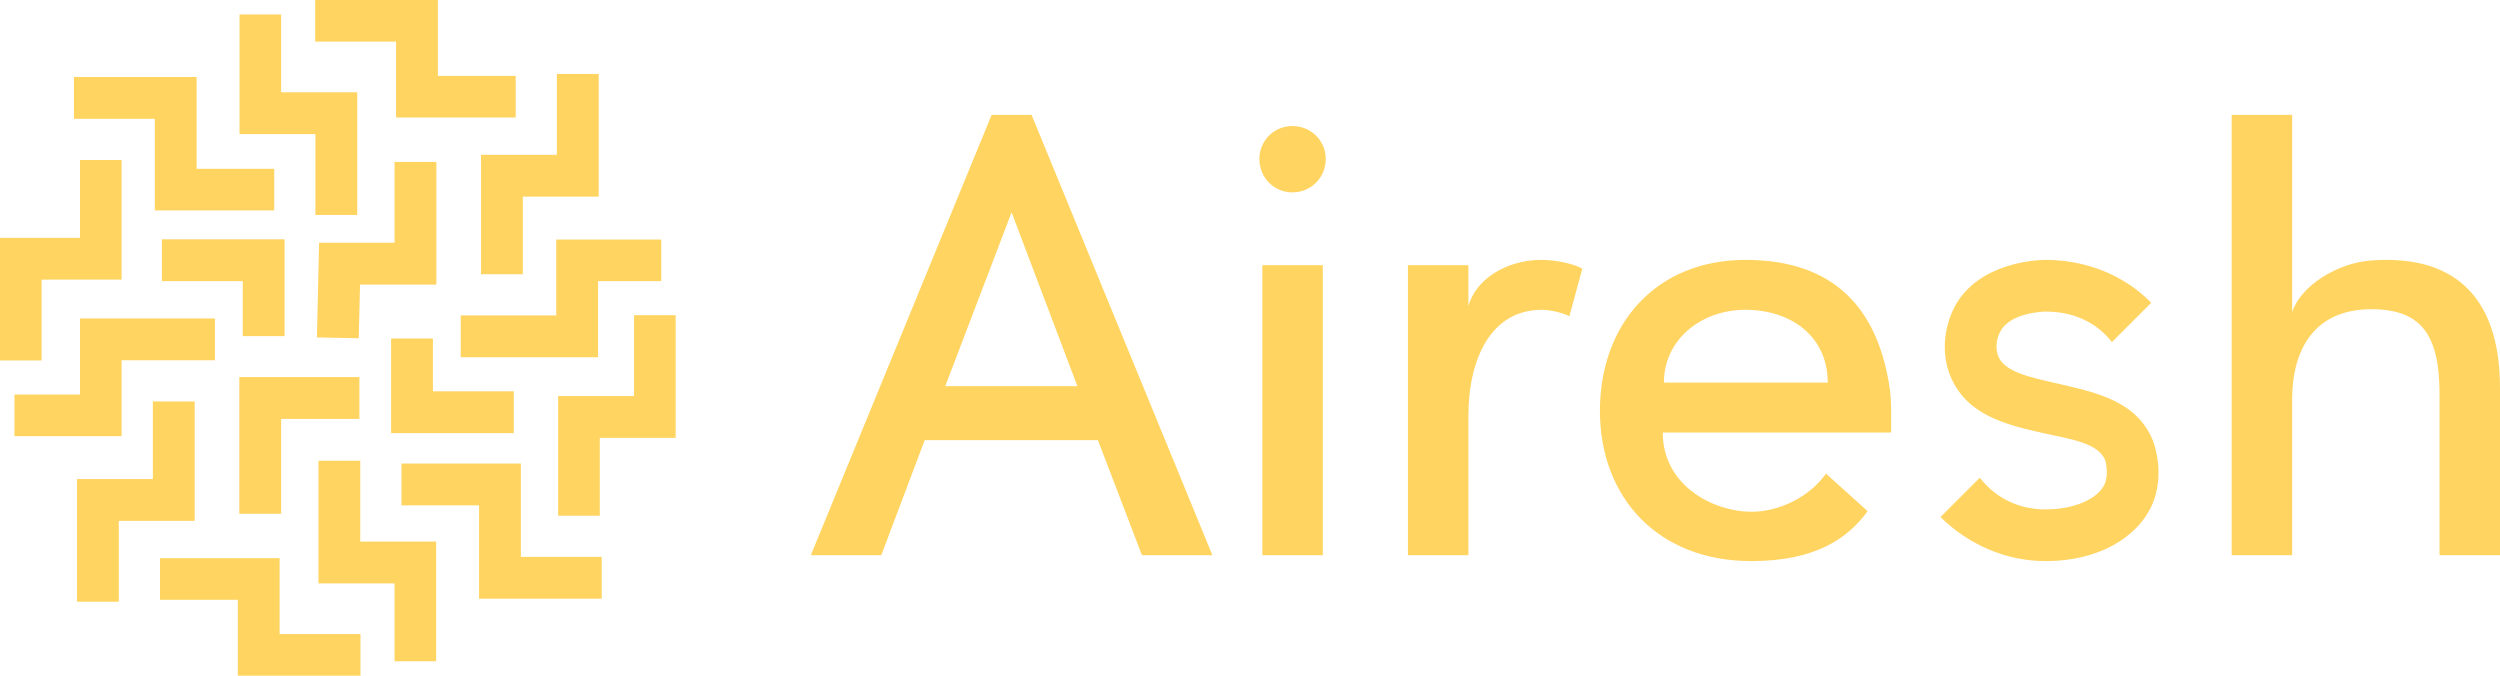
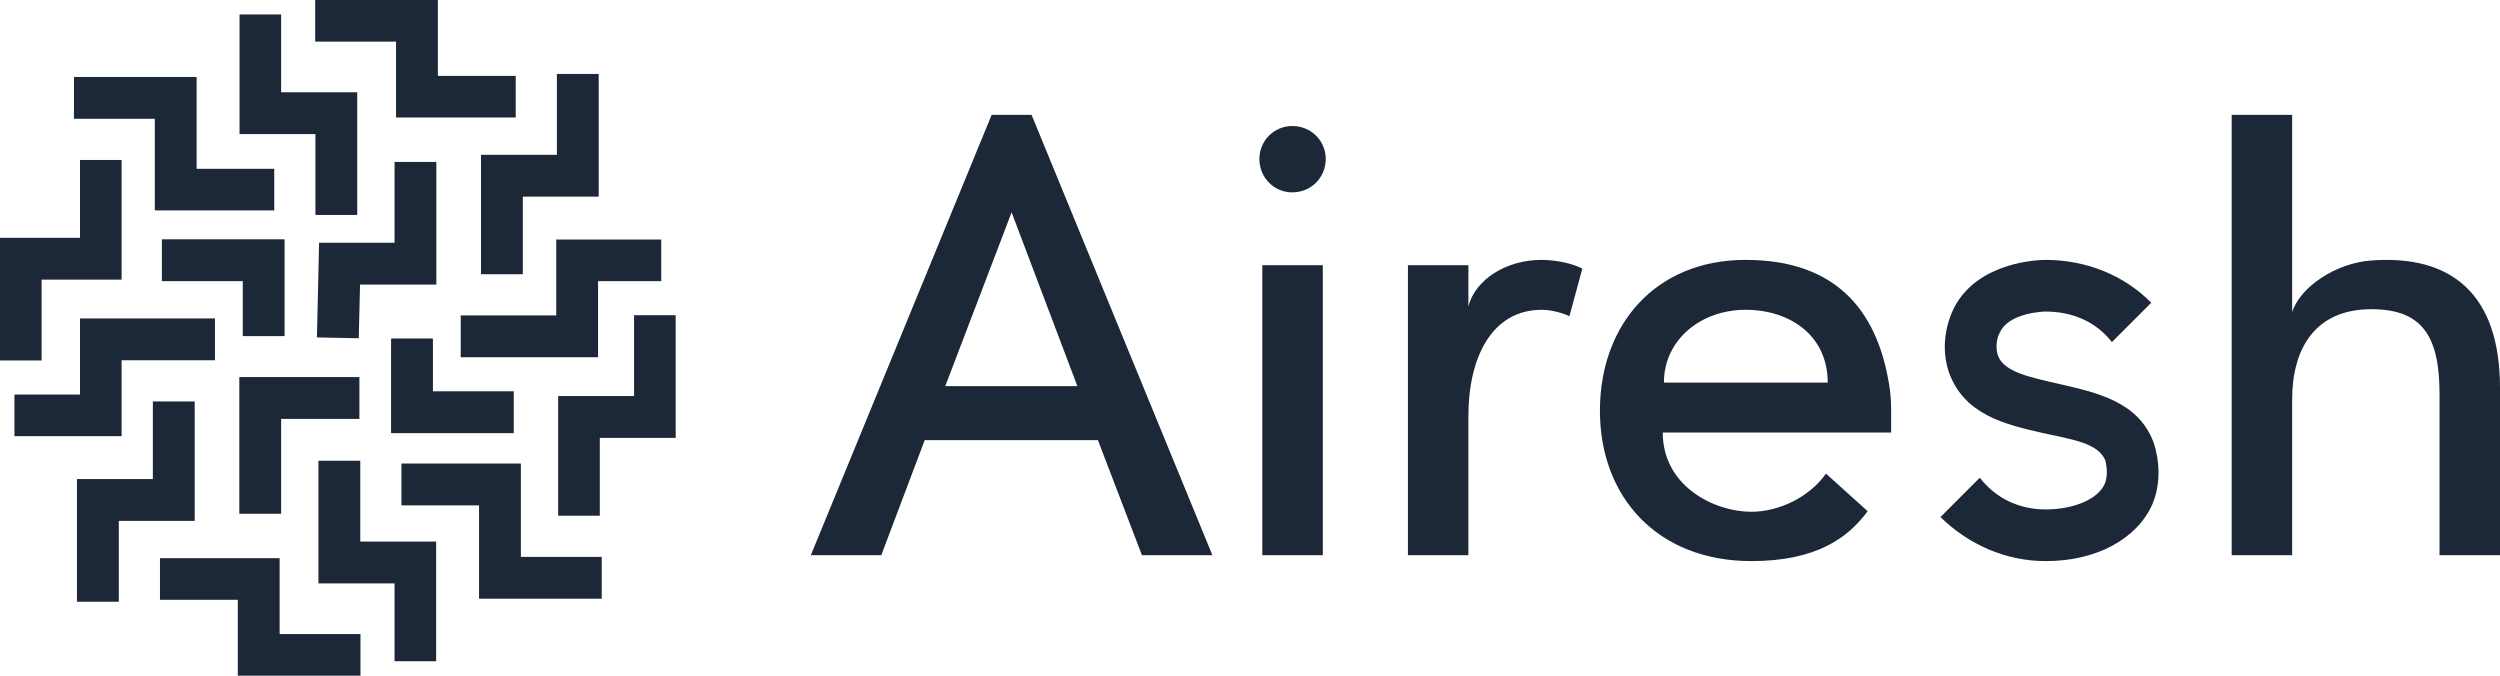
<svg xmlns="http://www.w3.org/2000/svg" width="331.2" height="89.514" viewBox="0 0 370 100" class="looka-1j8o68f">
  <defs id="SvgjsDefs1056" />
-   <g id="SvgjsG1057" featurekey="PG4fjM-0" transform="matrix(31.90811,0,0,31.90811,-29.77027,-29.77027)" fill="#ffd460">
+   <g id="SvgjsG1057" featurekey="PG4fjM-0" transform="matrix(31.90811,0,0,31.90811,-29.77027,-29.77027)" fill="#1c2837">
    <g>
      <polygon points="2.77 1.478 3.325 1.478 3.325 1.285 2.964 1.285 2.964 0.933 2.395 0.933 2.395 1.126 2.77 1.126 2.77 1.478" />
      <polygon points="2.396 1.93 2.59 1.93 2.59 1.361 2.237 1.361 2.237 1 2.044 1 2.044 1.555 2.396 1.555 2.396 1.93" />
      <polygon points="3.164 2.205 3.358 2.205 3.358 1.845 3.71 1.845 3.71 1.276 3.516 1.276 3.516 1.651 3.164 1.651 3.164 2.205" />
      <polygon points="2.763 2.059 2.413 2.059 2.403 2.498 2.597 2.502 2.603 2.253 2.957 2.253 2.957 1.684 2.763 1.684 2.763 2.059" />
      <polygon points="4.067 2.395 3.874 2.395 3.874 2.77 3.522 2.77 3.522 3.325 3.715 3.325 3.715 2.964 4.067 2.964 4.067 2.395" />
      <polygon points="3.513 2.396 3.07 2.396 3.07 2.59 3.707 2.59 3.707 2.237 4 2.237 4 2.044 3.513 2.044 3.513 2.396" />
      <polygon points="3.724 3.71 3.724 3.516 3.349 3.516 3.349 3.083 2.795 3.083 2.795 3.277 3.155 3.277 3.155 3.71 3.724 3.71" />
      <polygon points="2.747 2.503 2.747 2.942 3.316 2.942 3.316 2.748 2.941 2.748 2.941 2.503 2.747 2.503" />
      <polygon points="2.605 4.067 2.605 3.874 2.23 3.874 2.23 3.522 1.675 3.522 1.675 3.715 2.036 3.715 2.036 4.067 2.605 4.067" />
      <polygon points="2.956 4 2.956 3.445 2.604 3.445 2.604 3.07 2.41 3.07 2.41 3.639 2.763 3.639 2.763 4 2.956 4" />
      <polygon points="1.484 3.349 1.836 3.349 1.836 2.795 1.642 2.795 1.642 3.155 1.29 3.155 1.29 3.724 1.484 3.724 1.484 3.349" />
      <polygon points="2.043 3.316 2.237 3.316 2.237 2.876 2.6 2.876 2.6 2.682 2.043 2.682 2.043 3.316" />
      <polygon points="1.126 2.23 1.497 2.23 1.497 1.675 1.304 1.675 1.304 2.036 0.933 2.036 0.933 2.605 1.126 2.605 1.126 2.23" />
      <polygon points="1.304 2.763 1 2.763 1 2.956 1.497 2.956 1.497 2.604 1.93 2.604 1.93 2.41 1.304 2.41 1.304 2.763" />
      <polygon points="1.651 1.909 2.205 1.909 2.205 1.716 1.845 1.716 1.845 1.29 1.276 1.29 1.276 1.484 1.651 1.484 1.651 1.909" />
      <polygon points="1.684 2.237 2.059 2.237 2.059 2.492 2.253 2.492 2.253 2.043 1.684 2.043 1.684 2.237" />
    </g>
  </g>
-   <g id="SvgjsG1058" featurekey="jxYttZ-0" transform="matrix(4.344804,0,0,4.344804,120,-4.724018)" fill="#ffd460">
+   <g id="SvgjsG1058" featurekey="jxYttZ-0" transform="matrix(4.344804,0,0,4.344804,120,-4.724018)" fill="#1c2837">
    <path d="M7.52 5 l6.16 15 l-2.4 0 l-1.5 -3.92 l-5.9 0 l-1.48 3.92 l-2.4 0 l6.16 -15 l1.36 0 z M4.58 14.24 l4.5 0 l-2.24 -5.92 z M17.44 10.12 l0 9.88 l-2.06 0 l0 -9.88 l2.06 0 z M17.54 6.5 c0 0.64 -0.5 1.14 -1.14 1.14 c-0.62 0 -1.12 -0.5 -1.12 -1.14 c0 -0.62 0.5 -1.12 1.12 -1.12 c0.64 0 1.14 0.5 1.14 1.12 z M26.28 10.24 l-0.44 1.62 c-0.14 -0.08 -0.58 -0.22 -0.94 -0.22 c-1.7 0 -2.5 1.62 -2.5 3.62 l0 4.74 l-2.06 0 l0 -9.88 l2.06 0 l0 1.4 c0.24 -0.92 1.3 -1.58 2.48 -1.58 c0.54 0 1.12 0.14 1.4 0.3 z M36.8 15.08 l0 0.74 l-7.78 0 c0 1.82 1.74 2.7 3.02 2.7 c0.94 0 1.98 -0.5 2.54 -1.3 l1.42 1.28 c-0.66 0.9 -1.74 1.7 -3.96 1.7 c-3.2 0 -5.16 -2.18 -5.16 -5.12 s1.9 -5.14 4.96 -5.14 s4.46 1.7 4.88 4.18 c0.06 0.32 0.08 0.64 0.08 0.96 z M29.06 14.12 l5.58 0 c0 -1.6 -1.28 -2.48 -2.8 -2.48 s-2.78 1.02 -2.78 2.48 z M45.74 16.16 c0.04 0.12 0.38 1.1 -0.04 2.1 c-0.52 1.18 -1.9 1.94 -3.62 1.94 l-0.02 0 c-1.38 0 -2.64 -0.58 -3.58 -1.5 l1.34 -1.34 c0.56 0.72 1.36 1.08 2.24 1.08 c0.98 0 1.8 -0.36 2.02 -0.88 c0.14 -0.36 0.02 -0.74 0.02 -0.78 c-0.24 -0.6 -1.12 -0.72 -2.12 -0.94 c-1.34 -0.3 -2.68 -0.64 -3.2 -2.04 c-0.26 -0.72 -0.18 -1.56 0.18 -2.26 c0.82 -1.54 2.86 -1.6 3.1 -1.6 c1.38 0 2.68 0.52 3.6 1.46 l-1.34 1.34 c-0.56 -0.72 -1.38 -1.04 -2.26 -1.04 c-0.02 0 -1.2 0.02 -1.54 0.68 c-0.12 0.2 -0.18 0.54 -0.08 0.82 c0.2 0.56 1.1 0.74 2.06 0.96 c1.3 0.3 2.72 0.6 3.24 2 z M57.54 14.3 l0 5.7 l-2.06 0 l0 -5.5 c0 -2 -0.62 -2.88 -2.32 -2.88 c-1.92 0 -2.7 1.34 -2.7 3.08 l0 5.3 l-2.06 0 l0 -15 l2.06 0 l0 6.72 c0.28 -0.88 1.52 -1.68 2.7 -1.76 c2.68 -0.2 4.38 1.1 4.38 4.34 z" />
  </g>
</svg>
